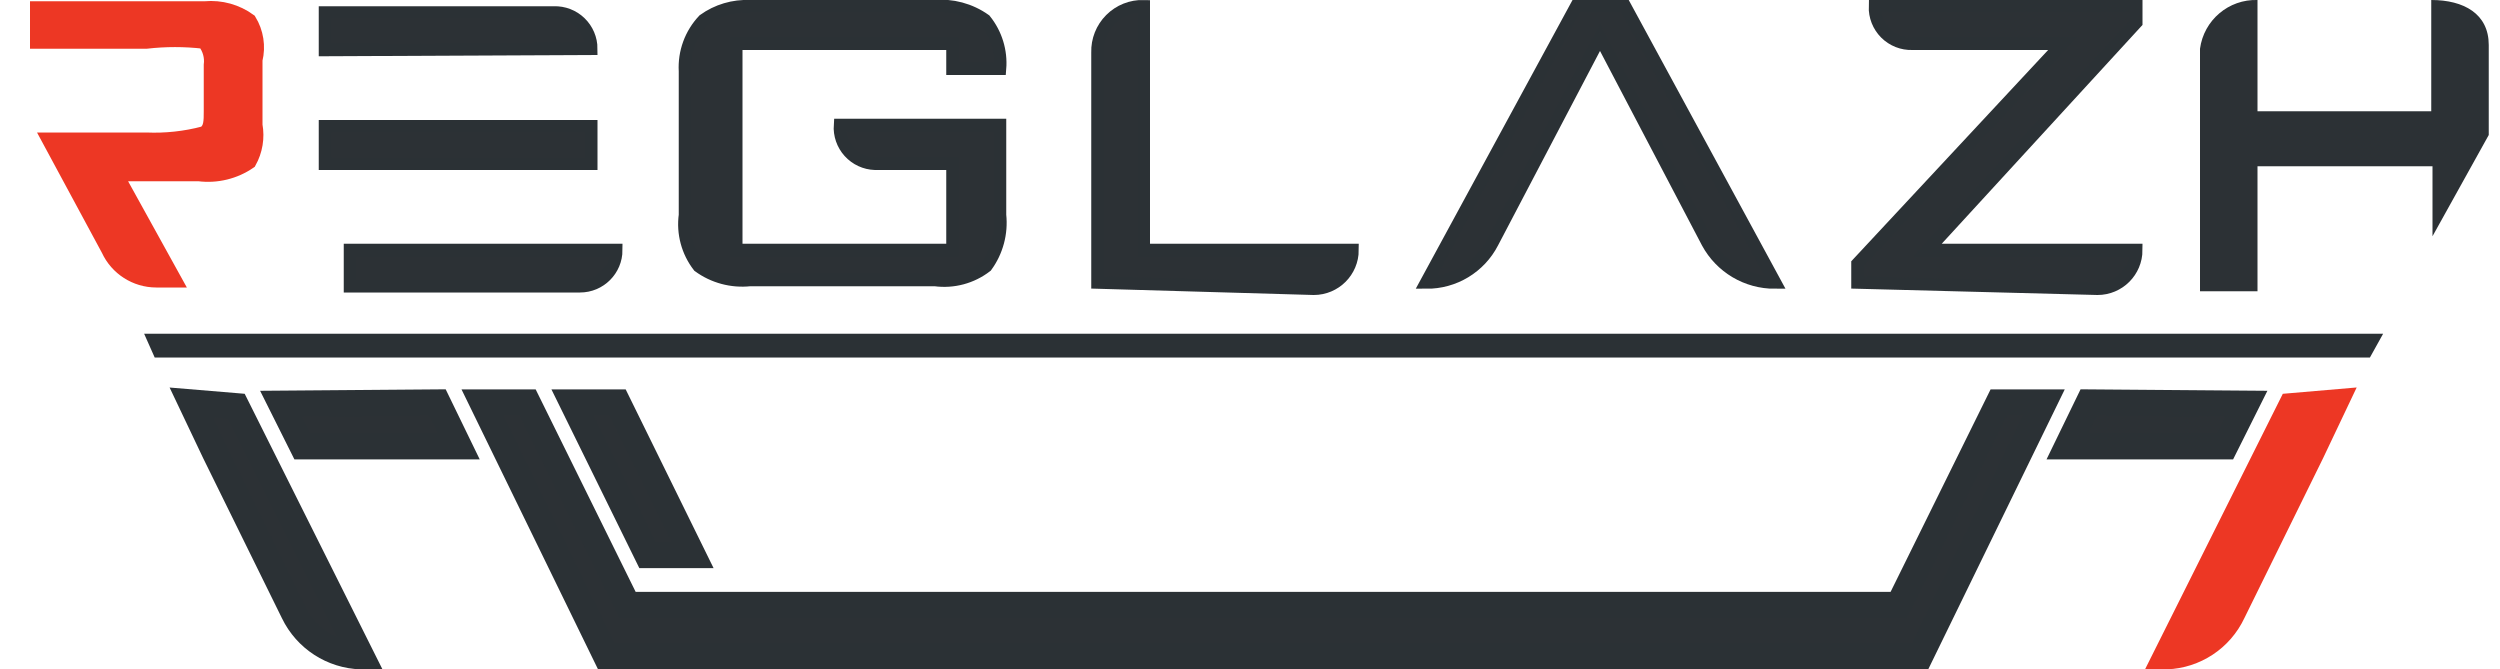
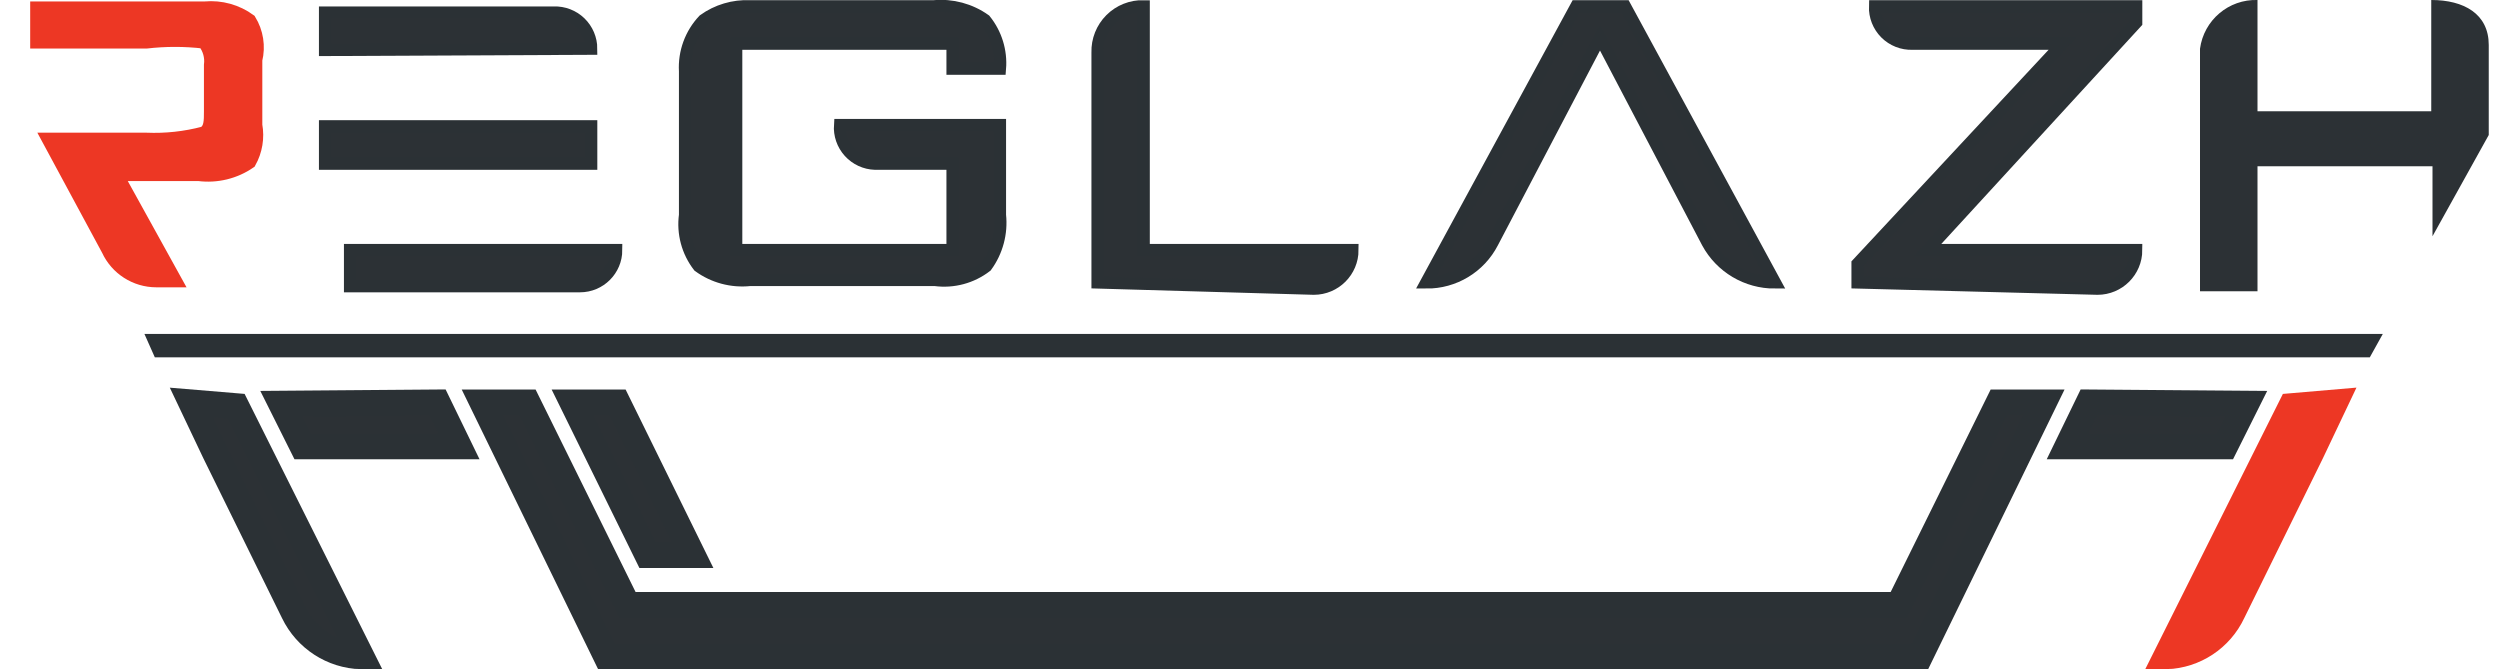
<svg xmlns="http://www.w3.org/2000/svg" id="Layer_1" data-name="Layer 1" viewBox="0 0 20 5.35">
-   <defs>
-     <style>.cls-1,.cls-2,.cls-3,.cls-5{fill:#2c3135;}.cls-1,.cls-2,.cls-5{stroke:#2b3135;}.cls-1,.cls-2,.cls-4,.cls-5,.cls-6{stroke-miterlimit:10;}.cls-1,.cls-2,.cls-4{stroke-width:0.1px;}.cls-1,.cls-3,.cls-4,.cls-5,.cls-6{fill-rule:evenodd;}.cls-4,.cls-6{fill:#ed3724;stroke:#ed3724;}.cls-5,.cls-6{stroke-width:0.21px;}</style>
-   </defs>
-   <path class="cls-1" d="M4.93,2H2.8v.29H4.64A.29.29,0,0,0,4.93,2Z" />
-   <path class="cls-1" d="M4.73.39h0A.29.29,0,0,0,4.43.1H2.6V.4Z" />
-   <rect class="cls-2" x="2.6" y="1.01" width="2.13" height="0.3" />
-   <path class="cls-1" d="M11.41,2.26h0a.59.59,0,0,0,.53-.32L12.8.3l.86,1.64a.61.61,0,0,0,.54.32h0L13,.05h-.39Z" />
-   <path class="cls-1" d="M7.62.35H5.89V2H7.62V1.31H7A.29.29,0,0,1,6.72,1H8v.72a.59.59,0,0,1-.11.41.55.55,0,0,1-.41.11H6a.59.59,0,0,1-.41-.11.55.55,0,0,1-.11-.41V.57A.55.55,0,0,1,5.63.16.59.59,0,0,1,6,.05H7.47a.61.61,0,0,1,.41.11A.55.55,0,0,1,8,.55v0H7.62V.35Z" />
-   <path class="cls-1" d="M14.86,2.26V2.11L16.5.35H15.3a.29.29,0,0,1-.3-.3h2.09V.18L15.42,2h1.67a.31.31,0,0,1-.31.31Z" />
-   <path class="cls-1" d="M8.78,2.26V.42A.36.36,0,0,1,9.15.05h0V2h1.67a.31.31,0,0,1-.31.31Z" />
-   <path class="cls-3" d="M19.91.36v.72l-.45.81V1.33h-1.4v1H17.6V.39A.45.45,0,0,1,18.06,0V.89h1.39V0h0C19.71,0,19.91.11,19.91.36Z" />
-   <path class="cls-4" d="M1.25,2.25h.16L.94,1.4h.65A.59.59,0,0,0,2,1.3.45.45,0,0,0,2.05,1V.48A.42.42,0,0,0,2,.16a.53.53,0,0,0-.36-.1H.29V.34h.88a2,2,0,0,1,.46,0,.24.24,0,0,1,.05.18V.89c0,.08,0,.14-.05.17a1.54,1.54,0,0,1-.46.05H.38L.86,2A.43.43,0,0,0,1.25,2.25Z" />
-   <polygon class="cls-1" points="1.23 2.72 1.27 2.81 18.93 2.81 18.98 2.72 1.23 2.72" />
-   <polygon class="cls-5" points="3.67 3.57 2.42 3.57 2.25 3.23 3.5 3.22 3.67 3.57" />
-   <polygon class="cls-5" points="15.36 5.25 16.35 3.22 15.99 3.22 15.19 4.84 5.02 4.84 4.22 3.22 3.86 3.22 4.85 5.25 15.36 5.25" />
-   <polygon class="cls-5" points="5.54 4.44 4.94 3.22 4.58 3.22 5.18 4.44 5.54 4.44" />
-   <path class="cls-6" d="M18.68,3.22l-.19.4L17.86,4.9a.61.61,0,0,1-.53.35l1-2Z" />
-   <polygon class="cls-5" points="16.54 3.57 17.8 3.57 17.97 3.23 16.71 3.22 16.54 3.57" />
-   <path class="cls-5" d="M1.53,3.22l.19.4L2.35,4.9a.62.62,0,0,0,.54.35l-1-2Z" />
+   <path d="M4.93,2H2.8v.29H4.64A.29.29,0,0,0,4.93,2Z" style="fill:#2c3135;stroke:#2b3135;stroke-miterlimit:10;stroke-width:0.097px;fill-rule:evenodd" />
+   <path d="M4.73.39h0A.29.29,0,0,0,4.43.1H2.6V.4Z" style="fill:#2c3135;stroke:#2b3135;stroke-miterlimit:10;stroke-width:0.097px;fill-rule:evenodd" />
+   <rect x="2.6" y="1.01" width="2.13" height="0.3" style="fill:#2c3135;stroke:#2b3135;stroke-miterlimit:10;stroke-width:0.097px" />
+   <path d="M11.41,2.26h0a.59.59,0,0,0,.53-.32L12.8.3l.86,1.64a.61.61,0,0,0,.54.32h0L13,.05h-.39Z" style="fill:#2c3135;stroke:#2b3135;stroke-miterlimit:10;stroke-width:0.097px;fill-rule:evenodd" />
+   <path d="M7.62.35H5.89V2H7.62V1.31H7A.29.29,0,0,1,6.72,1H8v.72a.59.59,0,0,1-.11.41.55.55,0,0,1-.41.11H6a.59.59,0,0,1-.41-.11.55.55,0,0,1-.11-.41V.57A.55.55,0,0,1,5.63.16.59.59,0,0,1,6,.05H7.47a.61.61,0,0,1,.41.11A.55.55,0,0,1,8,.55v0H7.62V.35Z" style="fill:#2c3135;stroke:#2b3135;stroke-miterlimit:10;stroke-width:0.097px;fill-rule:evenodd" />
+   <path d="M14.86,2.26V2.11L16.5.35H15.3a.29.29,0,0,1-.3-.3h2.09V.18L15.42,2h1.67a.31.31,0,0,1-.31.31Z" style="fill:#2c3135;stroke:#2b3135;stroke-miterlimit:10;stroke-width:0.097px;fill-rule:evenodd" />
+   <path d="M8.78,2.26V.42A.36.36,0,0,1,9.15.05h0V2h1.67a.31.31,0,0,1-.31.31Z" style="fill:#2c3135;stroke:#2b3135;stroke-miterlimit:10;stroke-width:0.097px;fill-rule:evenodd" />
+   <path d="M19.91.36v.72l-.45.81V1.33h-1.4v1H17.6V.39A.45.45,0,0,1,18.06,0V.89h1.39V0h0C19.71,0,19.91.11,19.91.36Z" style="fill:#2c3135;fill-rule:evenodd" />
+   <path d="M1.25,2.25h.16L.94,1.4h.65A.59.59,0,0,0,2,1.3.45.45,0,0,0,2.05,1V.48A.42.42,0,0,0,2,.16a.53.53,0,0,0-.36-.1H.29V.34h.88a2,2,0,0,1,.46,0,.24.24,0,0,1,.05.18V.89c0,.08,0,.14-.05.17a1.54,1.54,0,0,1-.46.05H.38L.86,2A.43.43,0,0,0,1.25,2.25Z" style="fill:#ed3724;stroke:#ed3724;stroke-miterlimit:10;stroke-width:0.097px;fill-rule:evenodd" />
+   <polygon points="1.23 2.72 1.27 2.81 18.93 2.81 18.98 2.72 1.23 2.72" style="fill:#2c3135;stroke:#2b3135;stroke-miterlimit:10;stroke-width:0.097px;fill-rule:evenodd" />
+   <polygon points="3.67 3.57 2.42 3.57 2.25 3.23 3.5 3.22 3.67 3.57" style="fill:#2c3135;stroke:#2b3135;stroke-miterlimit:10;stroke-width:0.208px;fill-rule:evenodd" />
+   <polygon points="15.36 5.25 16.35 3.22 15.99 3.22 15.19 4.84 5.02 4.84 4.22 3.22 3.86 3.22 4.85 5.25 15.36 5.25" style="fill:#2c3135;stroke:#2b3135;stroke-miterlimit:10;stroke-width:0.208px;fill-rule:evenodd" />
+   <polygon points="5.54 4.44 4.94 3.22 4.58 3.22 5.18 4.44 5.54 4.44" style="fill:#2c3135;stroke:#2b3135;stroke-miterlimit:10;stroke-width:0.208px;fill-rule:evenodd" />
+   <path d="M18.68,3.22l-.19.4L17.86,4.9a.61.61,0,0,1-.53.35l1-2Z" style="fill:#ed3724;stroke:#ed3724;stroke-miterlimit:10;stroke-width:0.208px;fill-rule:evenodd" />
+   <polygon points="16.54 3.57 17.8 3.57 17.97 3.23 16.71 3.22 16.54 3.57" style="fill:#2c3135;stroke:#2b3135;stroke-miterlimit:10;stroke-width:0.208px;fill-rule:evenodd" />
+   <path d="M1.53,3.22l.19.4L2.35,4.9a.62.62,0,0,0,.54.35l-1-2Z" style="fill:#2c3135;stroke:#2b3135;stroke-miterlimit:10;stroke-width:0.208px;fill-rule:evenodd" />
</svg>
